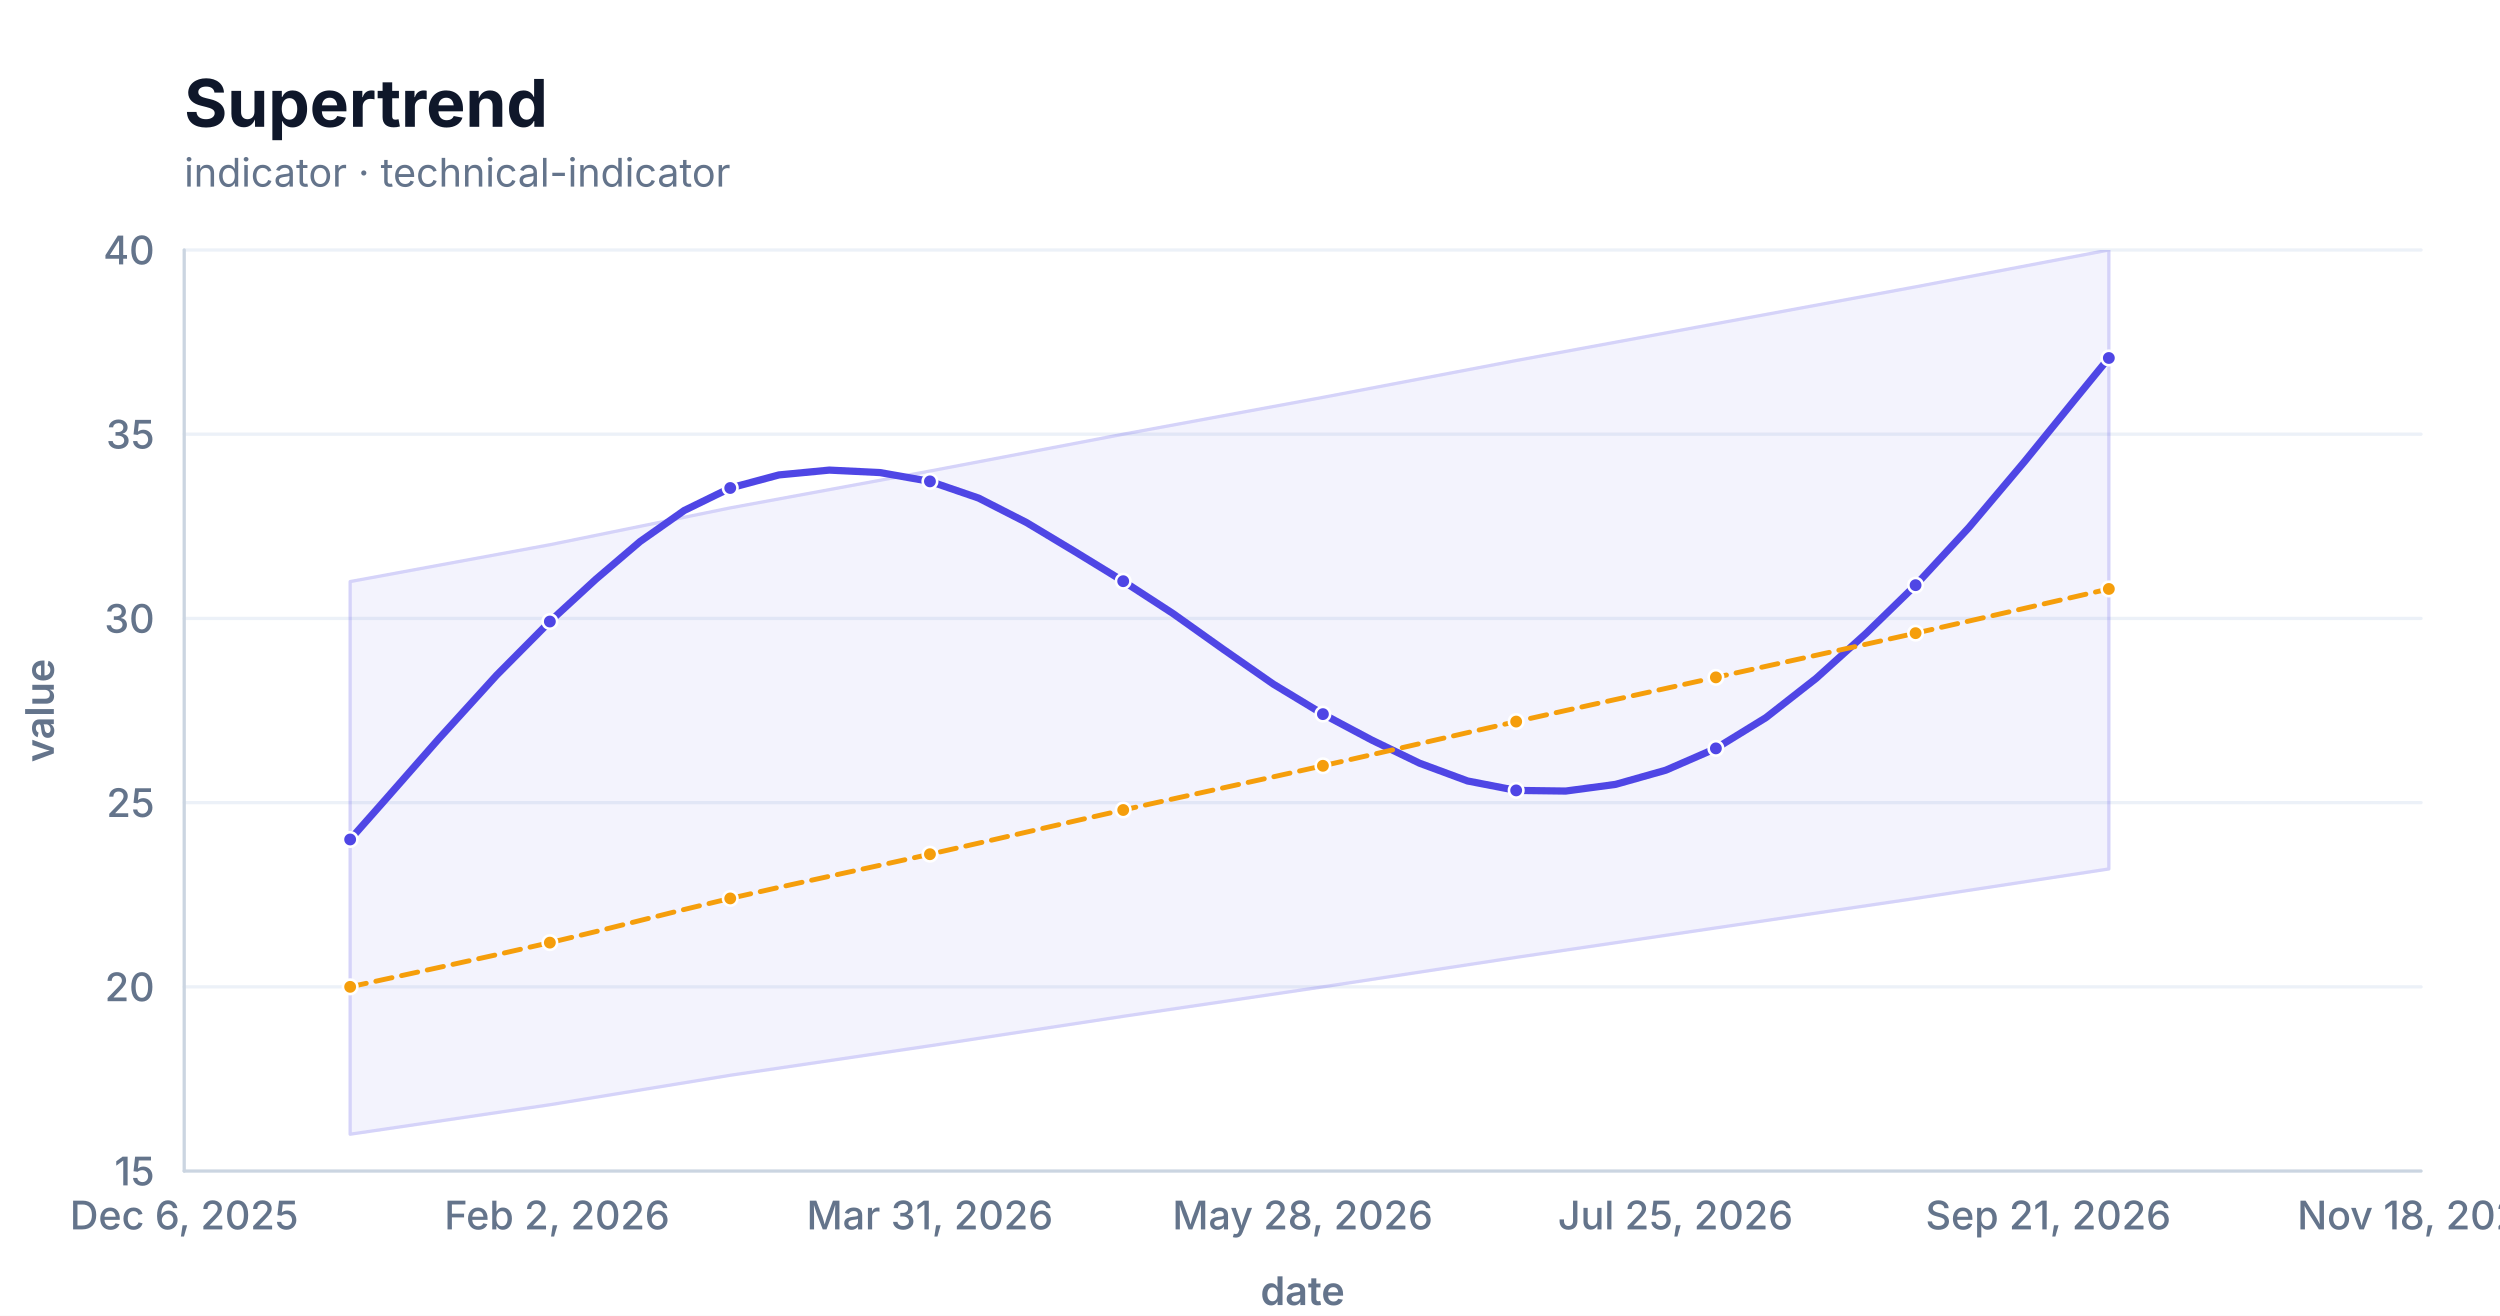
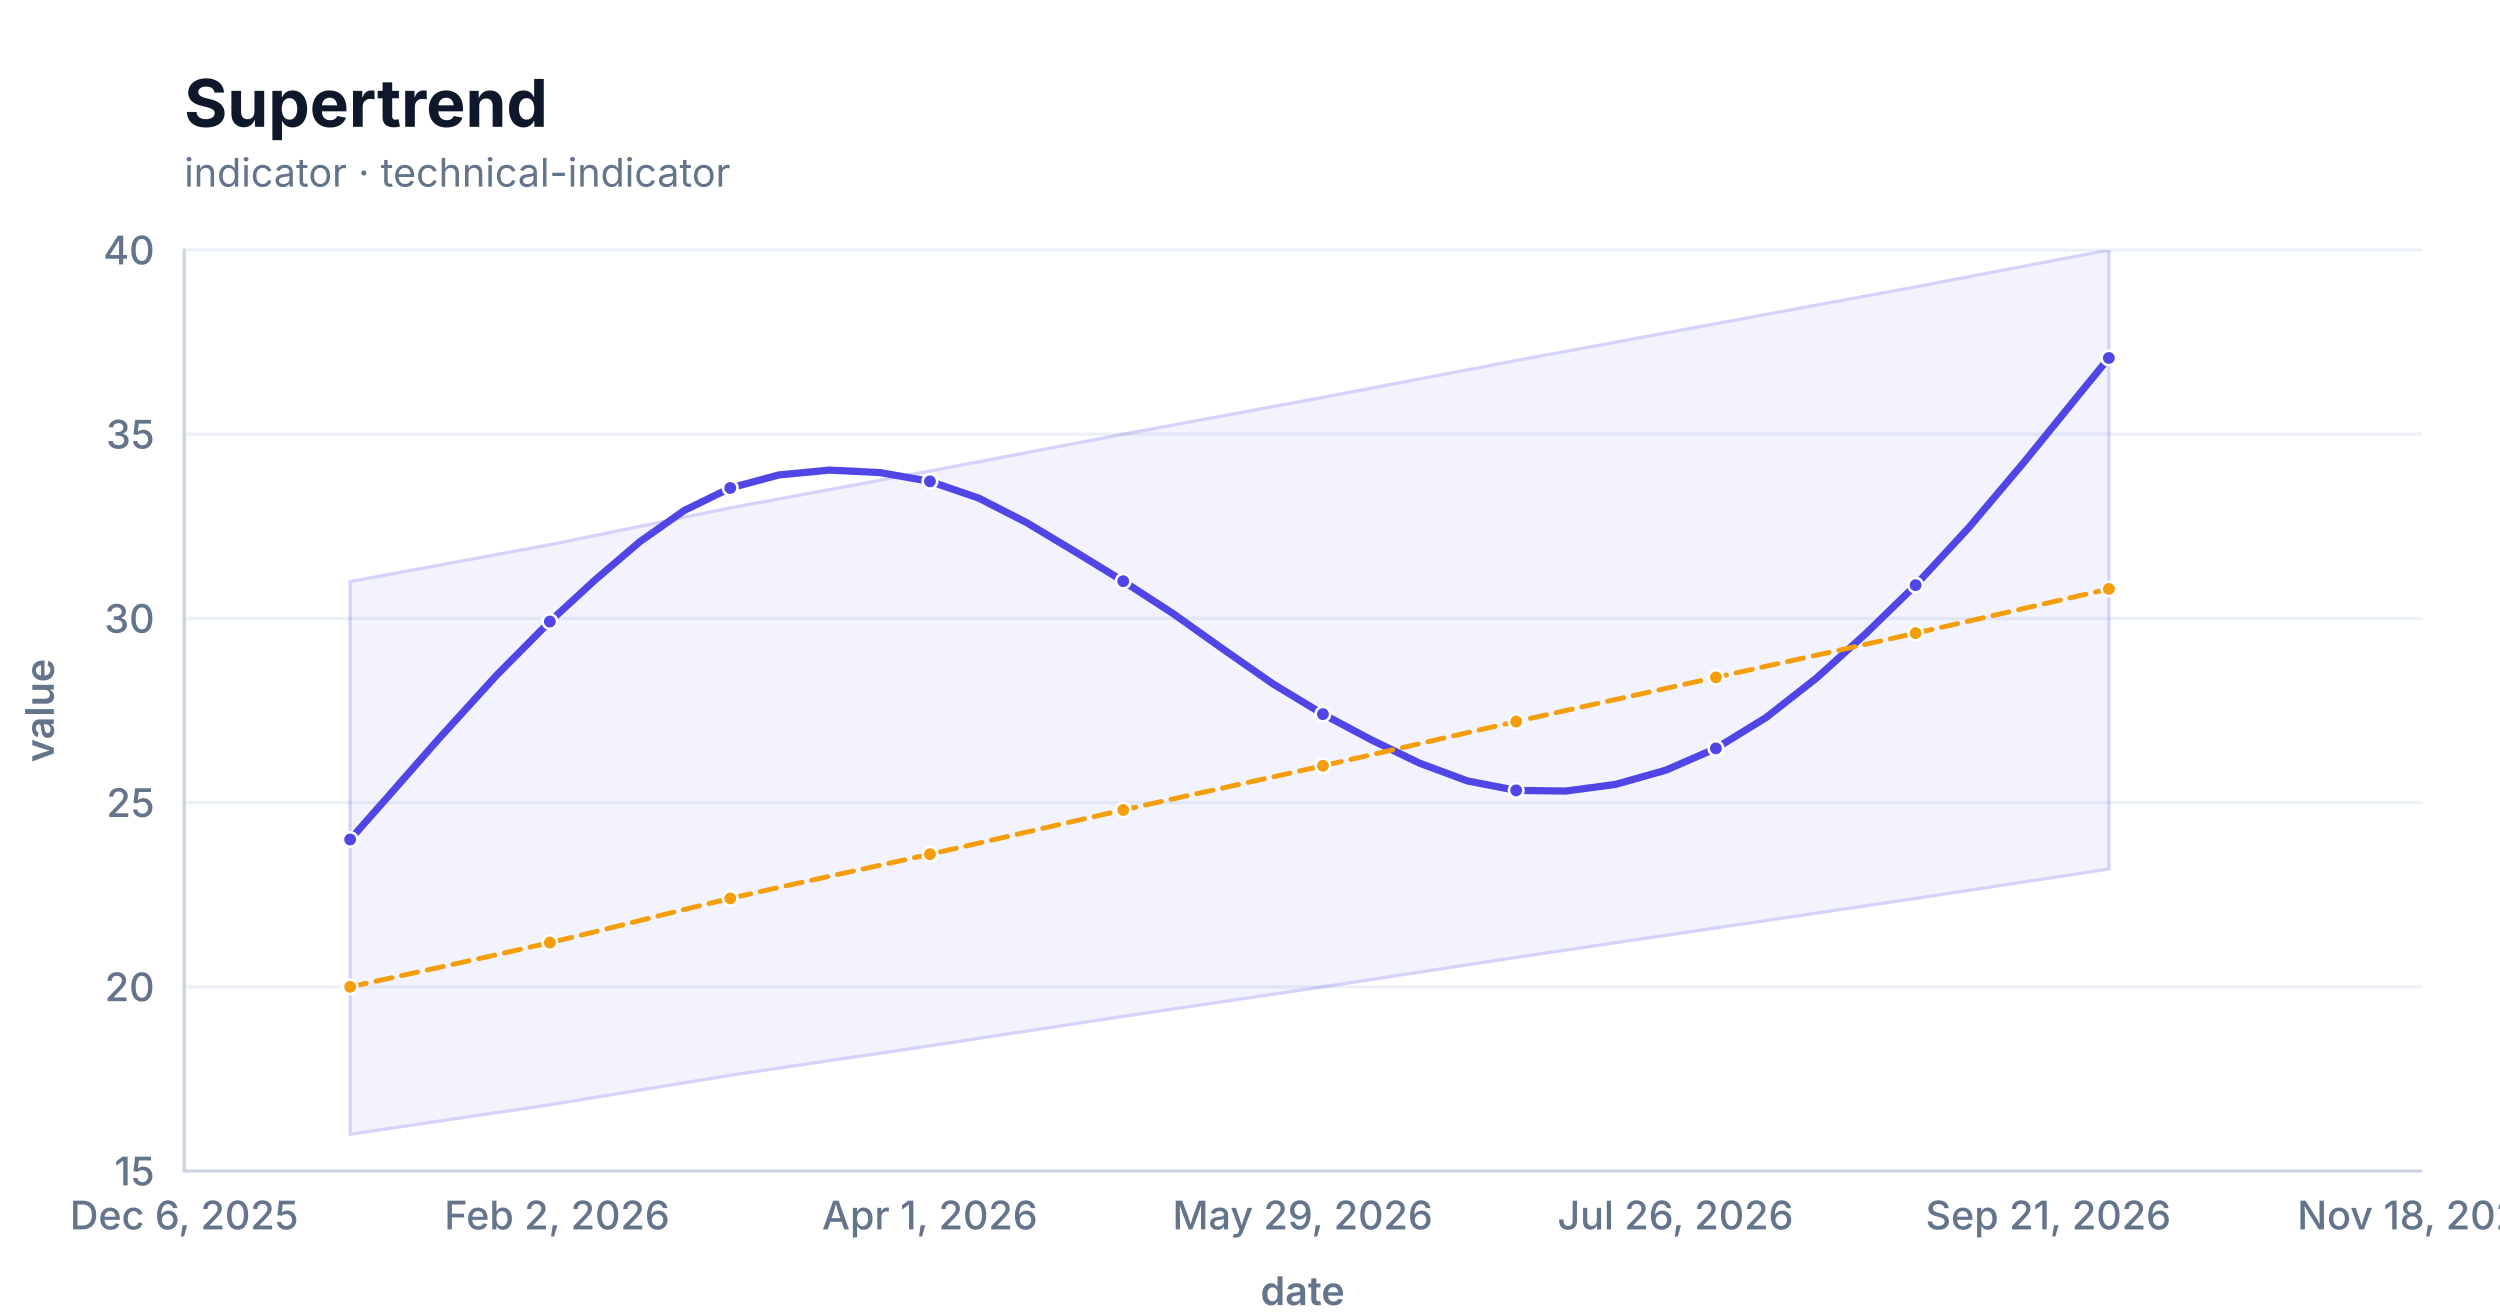
<svg xmlns="http://www.w3.org/2000/svg" width="760" height="400" viewBox="0 0 760 400" role="img" aria-labelledby="title description">
  <defs>
    <clipPath id="clip-1">
      <rect x="56" y="76" width="680" height="280" />
    </clipPath>
  </defs>
  <rect width="100%" height="100%" fill="#ffffff" />
  <g data-scene-node="scene:root">
    <line data-scene-node="axis-y:grid:1" opacity="0.82" x1="56" y1="300" x2="736" y2="300" fill="none" stroke="#e8eef6" stroke-width="1" stroke-linecap="round" />
    <line data-scene-node="axis-y:grid:2" opacity="0.82" x1="56" y1="244" x2="736" y2="244" fill="none" stroke="#e8eef6" stroke-width="1" stroke-linecap="round" />
    <line data-scene-node="axis-y:grid:3" opacity="0.82" x1="56" y1="188" x2="736" y2="188" fill="none" stroke="#e8eef6" stroke-width="1" stroke-linecap="round" />
    <line data-scene-node="axis-y:grid:4" opacity="0.82" x1="56" y1="132" x2="736" y2="132" fill="none" stroke="#e8eef6" stroke-width="1" stroke-linecap="round" />
    <line data-scene-node="axis-y:grid:5" opacity="0.82" x1="56" y1="76" x2="736" y2="76" fill="none" stroke="#e8eef6" stroke-width="1" stroke-linecap="round" />
    <g data-scene-node="layer-0:group" clip-path="url(#clip-1)">
      <path data-scene-node="layer-0:indicator-band" opacity="0.24" d="M 106.447 176.8 L 167.157 165.6 L 221.993 154.4 L 282.703 143.2 L 341.455 132 L 402.165 120.8 L 460.917 109.6 L 521.628 98.4 L 582.338 87.2 L 641.09 76 L 641.09 264.16 L 582.338 273.12 L 521.628 282.08 L 460.917 291.04 L 402.165 300 L 341.455 308.96 L 282.703 317.92 L 221.993 326.88 L 167.157 335.84 L 106.447 344.8 Z" fill="#4f46e547" stroke="#4f46e5" stroke-width="1" stroke-linejoin="round" />
      <path data-scene-node="layer-0:indicator-line:0" d="M 106.447 255.2 L 117.494 242.693 L 133.375 224.609 L 150.97 205.257 L 167.157 188.944 L 181.142 176.087 L 194.575 164.632 L 208.008 155.184 L 221.993 148.35 L 236.803 144.376 L 252.103 142.911 L 267.525 143.663 L 282.703 146.34 L 297.483 151.415 L 312.079 158.861 L 326.675 167.632 L 341.455 176.684 L 356.541 186.483 L 371.81 197.336 L 387.08 207.966 L 402.165 217.094 L 416.945 224.944 L 431.541 232.011 L 446.138 237.416 L 460.917 240.281 L 475.957 240.481 L 491.15 238.446 L 506.404 234.137 L 521.628 227.51 L 536.851 218.152 L 552.105 206.219 L 567.298 192.527 L 582.338 177.892 L 598.541 160.375 L 615.509 140.259 L 630.579 121.695 L 641.09 108.829" fill="none" stroke="#4f46e5" stroke-width="2.2" stroke-linecap="round" stroke-linejoin="round" />
      <circle data-scene-node="layer-0:indicator-point:0:0" cx="106.447" cy="255.2" r="2.2" fill="#4f46e5" stroke="#ffffff" stroke-width="0.8" />
      <circle data-scene-node="layer-0:indicator-point:0:1" cx="167.157" cy="188.944" r="2.2" fill="#4f46e5" stroke="#ffffff" stroke-width="0.8" />
      <circle data-scene-node="layer-0:indicator-point:0:2" cx="221.993" cy="148.35" r="2.2" fill="#4f46e5" stroke="#ffffff" stroke-width="0.8" />
      <circle data-scene-node="layer-0:indicator-point:0:3" cx="282.703" cy="146.34" r="2.2" fill="#4f46e5" stroke="#ffffff" stroke-width="0.8" />
      <circle data-scene-node="layer-0:indicator-point:0:4" cx="341.455" cy="176.684" r="2.2" fill="#4f46e5" stroke="#ffffff" stroke-width="0.8" />
      <circle data-scene-node="layer-0:indicator-point:0:5" cx="402.165" cy="217.094" r="2.2" fill="#4f46e5" stroke="#ffffff" stroke-width="0.8" />
      <circle data-scene-node="layer-0:indicator-point:0:6" cx="460.917" cy="240.281" r="2.2" fill="#4f46e5" stroke="#ffffff" stroke-width="0.8" />
      <circle data-scene-node="layer-0:indicator-point:0:7" cx="521.628" cy="227.51" r="2.2" fill="#4f46e5" stroke="#ffffff" stroke-width="0.8" />
      <circle data-scene-node="layer-0:indicator-point:0:8" cx="582.338" cy="177.892" r="2.2" fill="#4f46e5" stroke="#ffffff" stroke-width="0.8" />
      <circle data-scene-node="layer-0:indicator-point:0:9" cx="641.09" cy="108.829" r="2.2" fill="#4f46e5" stroke="#ffffff" stroke-width="0.8" />
      <path data-scene-node="layer-0:indicator-line:1" d="M 106.447 300 L 117.494 297.585 L 133.375 294.12 L 150.97 290.235 L 167.157 286.56 L 181.142 283.2 L 194.575 279.84 L 208.008 276.48 L 221.993 273.12 L 236.803 269.76 L 252.103 266.4 L 267.525 263.04 L 282.703 259.68 L 297.483 256.32 L 312.079 252.96 L 326.675 249.6 L 341.455 246.24 L 356.541 242.88 L 371.81 239.52 L 387.08 236.16 L 402.165 232.8 L 416.945 229.44 L 431.541 226.08 L 446.138 222.72 L 460.917 219.36 L 475.957 216 L 491.15 212.64 L 506.404 209.28 L 521.628 205.92 L 536.851 202.56 L 552.105 199.2 L 567.298 195.84 L 582.338 192.48 L 598.541 188.805 L 615.509 184.92 L 630.579 181.455 L 641.09 179.04" fill="none" stroke="#f59e0b" stroke-width="1.5" stroke-dasharray="5 3" stroke-linecap="round" stroke-linejoin="round" />
      <circle data-scene-node="layer-0:indicator-point:1:0" cx="106.447" cy="300" r="2.2" fill="#f59e0b" stroke="#ffffff" stroke-width="0.8" />
      <circle data-scene-node="layer-0:indicator-point:1:1" cx="167.157" cy="286.56" r="2.2" fill="#f59e0b" stroke="#ffffff" stroke-width="0.8" />
      <circle data-scene-node="layer-0:indicator-point:1:2" cx="221.993" cy="273.12" r="2.2" fill="#f59e0b" stroke="#ffffff" stroke-width="0.8" />
      <circle data-scene-node="layer-0:indicator-point:1:3" cx="282.703" cy="259.68" r="2.2" fill="#f59e0b" stroke="#ffffff" stroke-width="0.8" />
      <circle data-scene-node="layer-0:indicator-point:1:4" cx="341.455" cy="246.24" r="2.2" fill="#f59e0b" stroke="#ffffff" stroke-width="0.8" />
      <circle data-scene-node="layer-0:indicator-point:1:5" cx="402.165" cy="232.8" r="2.2" fill="#f59e0b" stroke="#ffffff" stroke-width="0.8" />
      <circle data-scene-node="layer-0:indicator-point:1:6" cx="460.917" cy="219.36" r="2.2" fill="#f59e0b" stroke="#ffffff" stroke-width="0.8" />
      <circle data-scene-node="layer-0:indicator-point:1:7" cx="521.628" cy="205.92" r="2.2" fill="#f59e0b" stroke="#ffffff" stroke-width="0.8" />
      <circle data-scene-node="layer-0:indicator-point:1:8" cx="582.338" cy="192.48" r="2.2" fill="#f59e0b" stroke="#ffffff" stroke-width="0.8" />
      <circle data-scene-node="layer-0:indicator-point:1:9" cx="641.09" cy="179.04" r="2.2" fill="#f59e0b" stroke="#ffffff" stroke-width="0.8" />
    </g>
    <line data-scene-node="axis-x:line" x1="56" y1="356" x2="736" y2="356" fill="none" stroke="#cbd5e1" stroke-width="1" stroke-linecap="round" />
    <line data-scene-node="axis-y:line" x1="56" y1="76" x2="56" y2="356" fill="none" stroke="#cbd5e1" stroke-width="1" stroke-linecap="round" />
    <text data-scene-node="axis-x:label:0" x="56" y="365" fill="#64748b" font-family="Inter, ui-sans-serif, system-ui, -apple-system, BlinkMacSystemFont, &quot;Segoe UI&quot;, sans-serif" font-size="12" font-weight="500" text-anchor="middle" dominant-baseline="text-before-edge">Dec 6, 2025</text>
    <text data-scene-node="axis-x:label:1" x="169.333" y="365" fill="#64748b" font-family="Inter, ui-sans-serif, system-ui, -apple-system, BlinkMacSystemFont, &quot;Segoe UI&quot;, sans-serif" font-size="12" font-weight="500" text-anchor="middle" dominant-baseline="text-before-edge">Feb 2, 2026</text>
-     <text data-scene-node="axis-x:label:2" x="282.667" y="365" fill="#64748b" font-family="Inter, ui-sans-serif, system-ui, -apple-system, BlinkMacSystemFont, &quot;Segoe UI&quot;, sans-serif" font-size="12" font-weight="500" text-anchor="middle" dominant-baseline="text-before-edge">Mar 31, 2026</text>
-     <text data-scene-node="axis-x:label:3" x="396" y="365" fill="#64748b" font-family="Inter, ui-sans-serif, system-ui, -apple-system, BlinkMacSystemFont, &quot;Segoe UI&quot;, sans-serif" font-size="12" font-weight="500" text-anchor="middle" dominant-baseline="text-before-edge">May 28, 2026</text>
-     <text data-scene-node="axis-x:label:4" x="509.333" y="365" fill="#64748b" font-family="Inter, ui-sans-serif, system-ui, -apple-system, BlinkMacSystemFont, &quot;Segoe UI&quot;, sans-serif" font-size="12" font-weight="500" text-anchor="middle" dominant-baseline="text-before-edge">Jul 25, 2026</text>
+     <text data-scene-node="axis-x:label:2" x="282.667" y="365" fill="#64748b" font-family="Inter, ui-sans-serif, system-ui, -apple-system, BlinkMacSystemFont, &quot;Segoe UI&quot;, sans-serif" font-size="12" font-weight="500" text-anchor="middle" dominant-baseline="text-before-edge">Apr 1, 2026</text>
+     <text data-scene-node="axis-x:label:3" x="396" y="365" fill="#64748b" font-family="Inter, ui-sans-serif, system-ui, -apple-system, BlinkMacSystemFont, &quot;Segoe UI&quot;, sans-serif" font-size="12" font-weight="500" text-anchor="middle" dominant-baseline="text-before-edge">May 29, 2026</text>
+     <text data-scene-node="axis-x:label:4" x="509.333" y="365" fill="#64748b" font-family="Inter, ui-sans-serif, system-ui, -apple-system, BlinkMacSystemFont, &quot;Segoe UI&quot;, sans-serif" font-size="12" font-weight="500" text-anchor="middle" dominant-baseline="text-before-edge">Jul 26, 2026</text>
    <text data-scene-node="axis-x:label:5" x="622.667" y="365" fill="#64748b" font-family="Inter, ui-sans-serif, system-ui, -apple-system, BlinkMacSystemFont, &quot;Segoe UI&quot;, sans-serif" font-size="12" font-weight="500" text-anchor="middle" dominant-baseline="text-before-edge">Sep 21, 2026</text>
    <text data-scene-node="axis-x:label:6" x="736" y="365" fill="#64748b" font-family="Inter, ui-sans-serif, system-ui, -apple-system, BlinkMacSystemFont, &quot;Segoe UI&quot;, sans-serif" font-size="12" font-weight="500" text-anchor="middle" dominant-baseline="text-before-edge">Nov 18, 2026</text>
    <text data-scene-node="axis-x:title" x="396" y="388" fill="#64748b" font-family="Inter, ui-sans-serif, system-ui, -apple-system, BlinkMacSystemFont, &quot;Segoe UI&quot;, sans-serif" font-size="12" font-weight="600" text-anchor="middle" dominant-baseline="text-before-edge">date</text>
    <text data-scene-node="axis-y:label:0" x="47" y="356" fill="#64748b" font-family="Inter, ui-sans-serif, system-ui, -apple-system, BlinkMacSystemFont, &quot;Segoe UI&quot;, sans-serif" font-size="12" font-weight="500" text-anchor="end" dominant-baseline="central">15</text>
    <text data-scene-node="axis-y:label:1" x="47" y="300" fill="#64748b" font-family="Inter, ui-sans-serif, system-ui, -apple-system, BlinkMacSystemFont, &quot;Segoe UI&quot;, sans-serif" font-size="12" font-weight="500" text-anchor="end" dominant-baseline="central">20</text>
    <text data-scene-node="axis-y:label:2" x="47" y="244" fill="#64748b" font-family="Inter, ui-sans-serif, system-ui, -apple-system, BlinkMacSystemFont, &quot;Segoe UI&quot;, sans-serif" font-size="12" font-weight="500" text-anchor="end" dominant-baseline="central">25</text>
    <text data-scene-node="axis-y:label:3" x="47" y="188" fill="#64748b" font-family="Inter, ui-sans-serif, system-ui, -apple-system, BlinkMacSystemFont, &quot;Segoe UI&quot;, sans-serif" font-size="12" font-weight="500" text-anchor="end" dominant-baseline="central">30</text>
    <text data-scene-node="axis-y:label:4" x="47" y="132" fill="#64748b" font-family="Inter, ui-sans-serif, system-ui, -apple-system, BlinkMacSystemFont, &quot;Segoe UI&quot;, sans-serif" font-size="12" font-weight="500" text-anchor="end" dominant-baseline="central">35</text>
    <text data-scene-node="axis-y:label:5" x="47" y="76" fill="#64748b" font-family="Inter, ui-sans-serif, system-ui, -apple-system, BlinkMacSystemFont, &quot;Segoe UI&quot;, sans-serif" font-size="12" font-weight="500" text-anchor="end" dominant-baseline="central">40</text>
    <text data-scene-node="axis-y:title" x="12" y="216" fill="#64748b" font-family="Inter, ui-sans-serif, system-ui, -apple-system, BlinkMacSystemFont, &quot;Segoe UI&quot;, sans-serif" font-size="12" font-weight="600" text-anchor="middle" dominant-baseline="central" transform="rotate(-90 12 216)">value</text>
    <text data-scene-node="chart:title" x="56" y="24" fill="#0f172a" font-family="Inter, ui-sans-serif, system-ui, -apple-system, BlinkMacSystemFont, &quot;Segoe UI&quot;, sans-serif" font-size="20" font-weight="700" text-anchor="start" dominant-baseline="text-before-edge">Supertrend</text>
    <text data-scene-node="chart:subtitle" x="56" y="48" fill="#64748b" font-family="Inter, ui-sans-serif, system-ui, -apple-system, BlinkMacSystemFont, &quot;Segoe UI&quot;, sans-serif" font-size="12" font-weight="400" text-anchor="start" dominant-baseline="text-before-edge">indicator · technical-indicator</text>
  </g>
</svg>
